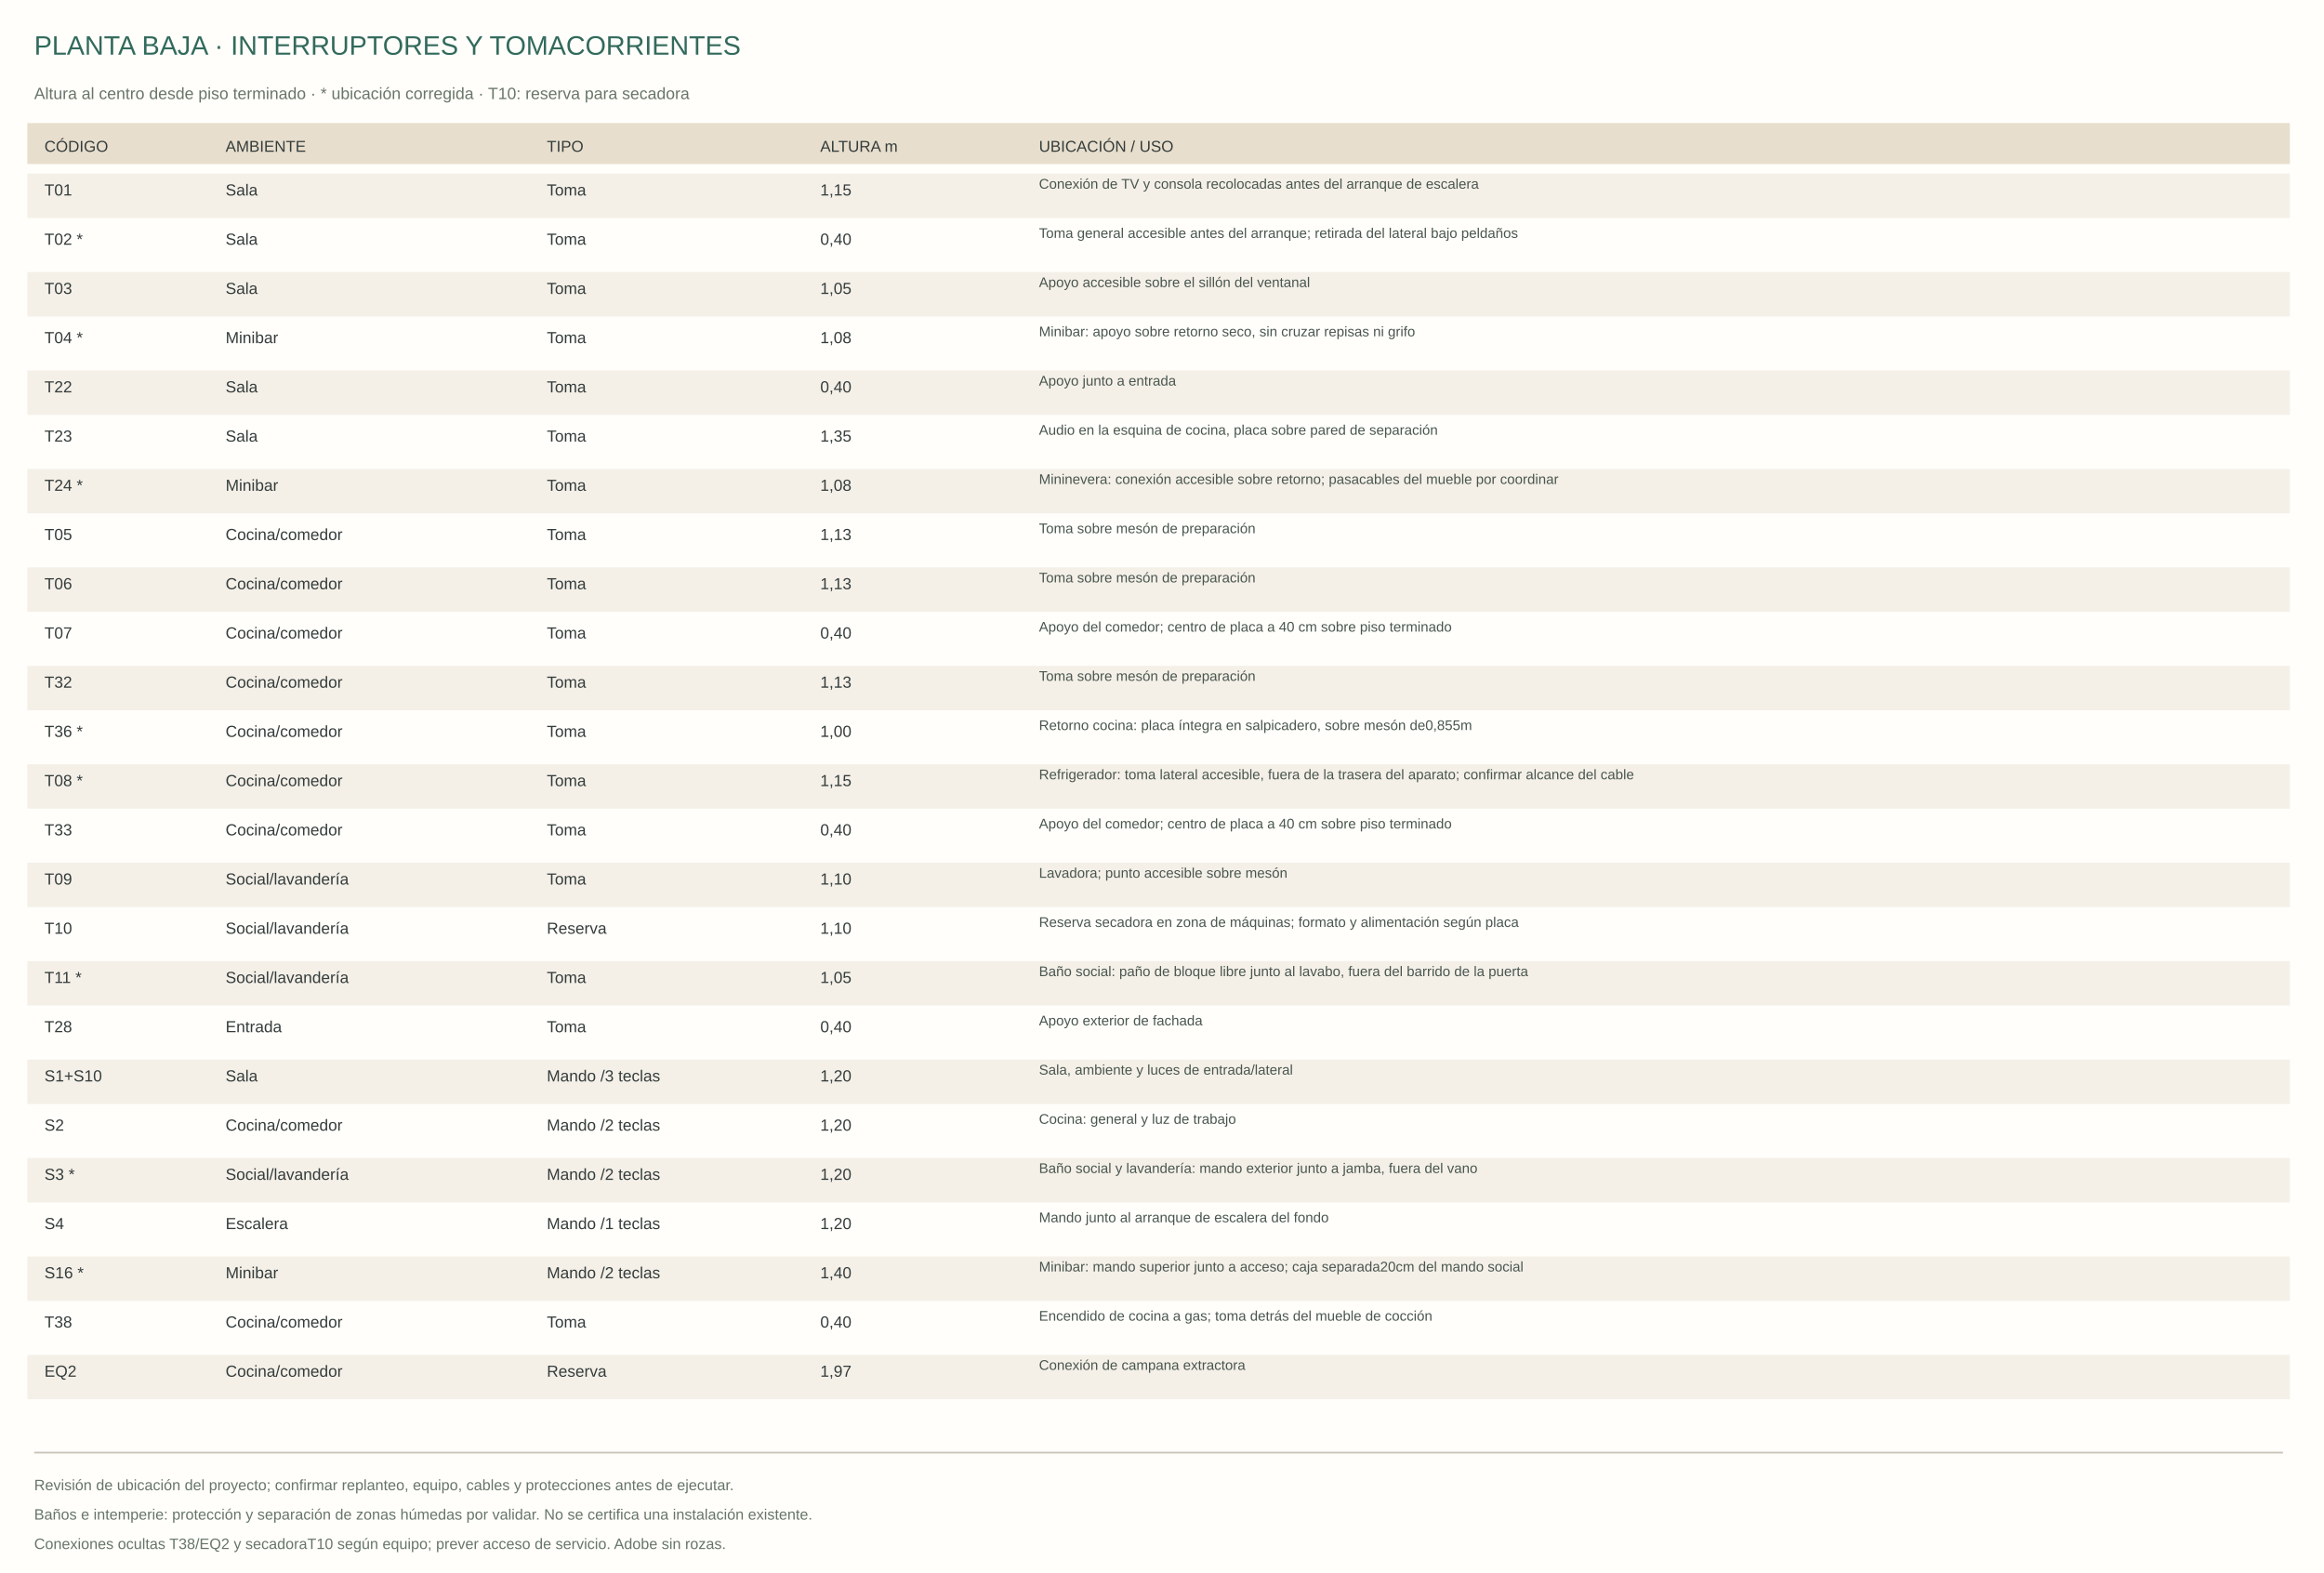
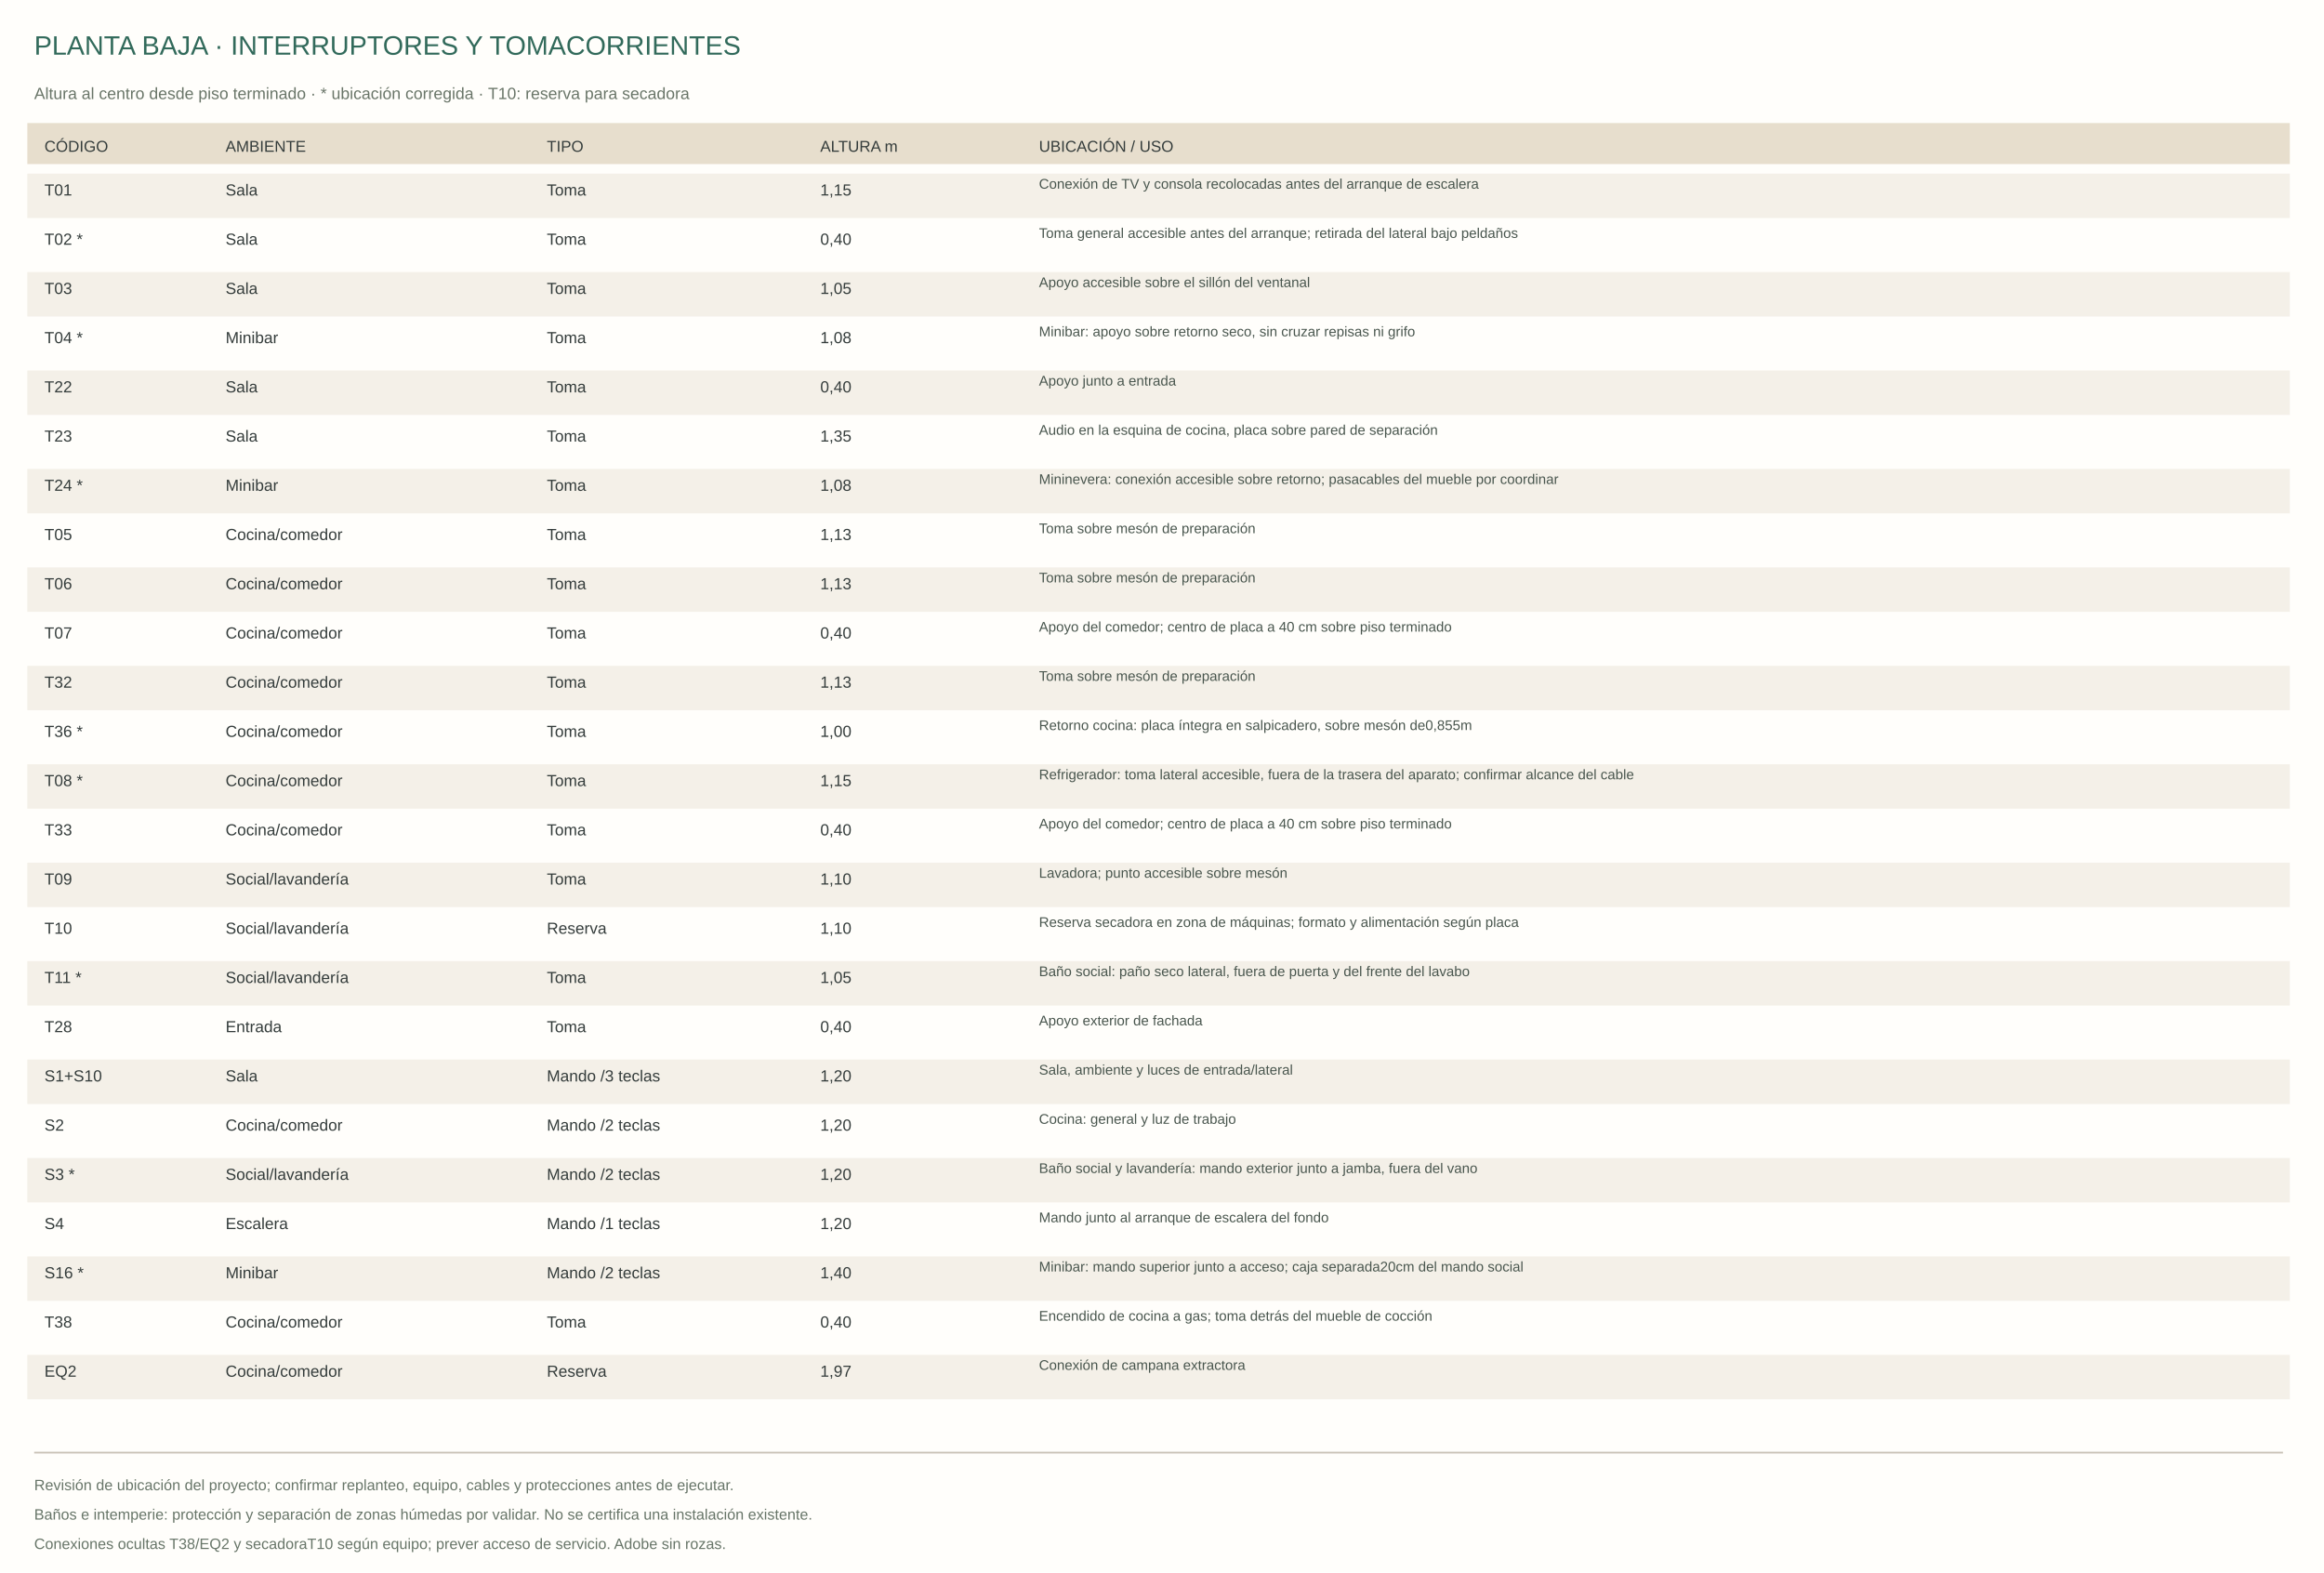
<svg xmlns="http://www.w3.org/2000/svg" viewBox="0 0 2720 1840" role="img" aria-label="Revisión eléctrica · Planta baja">
  <rect width="100%" height="100%" fill="#fffefb" />
  <text x="40.0" y="64.0" font-family="Arial,sans-serif" font-size="31.2" fill="#326a5b" text-anchor="start">PLANTA BAJA · INTERRUPTORES Y TOMACORRIENTES</text>
  <text x="40.0" y="116.0" font-family="Arial,sans-serif" font-size="19.2" fill="#697568" text-anchor="start">Altura al centro desde piso terminado · * ubicación corregida · T10: reserva para secadora</text>
  <polygon points="32.0,192.0 2680.0,192.0 2680.0,144.0 32.0,144.0" fill="#e7decd" stroke="none" stroke-width="0" />
  <text x="52.0" y="177.6" font-family="Arial,sans-serif" font-size="18.4" fill="#343c3b" text-anchor="start">CÓDIGO</text>
  <text x="264.0" y="177.6" font-family="Arial,sans-serif" font-size="18.4" fill="#343c3b" text-anchor="start">AMBIENTE</text>
  <text x="640.0" y="177.6" font-family="Arial,sans-serif" font-size="18.4" fill="#343c3b" text-anchor="start">TIPO</text>
  <text x="960.0" y="177.6" font-family="Arial,sans-serif" font-size="18.4" fill="#343c3b" text-anchor="start">ALTURA m</text>
  <text x="1216.0" y="177.6" font-family="Arial,sans-serif" font-size="18.4" fill="#343c3b" text-anchor="start">UBICACIÓN / USO</text>
  <polygon points="32.0,255.2 2680.0,255.2 2680.0,203.2 32.0,203.2" fill="#f4f0e8" stroke="none" stroke-width="0" />
  <text x="52.0" y="228.8" font-family="Arial,sans-serif" font-size="18.8" fill="#343c3b" text-anchor="start">T01</text>
  <text x="264.0" y="228.8" font-family="Arial,sans-serif" font-size="18.8" fill="#343c3b" text-anchor="start">Sala</text>
  <text x="640.0" y="228.8" font-family="Arial,sans-serif" font-size="18.8" fill="#343c3b" text-anchor="start">Toma</text>
  <text x="960.0" y="228.8" font-family="Arial,sans-serif" font-size="18.8" fill="#343c3b" text-anchor="start">1,15</text>
  <text x="1216.0" y="220.8" font-family="Arial,sans-serif" font-size="16.4" fill="#49564e" text-anchor="start">Conexión de TV y consola recolocadas antes del arranque de escalera</text>
  <text x="52.0" y="286.4" font-family="Arial,sans-serif" font-size="18.8" fill="#343c3b" text-anchor="start">T02 *</text>
  <text x="264.0" y="286.4" font-family="Arial,sans-serif" font-size="18.8" fill="#343c3b" text-anchor="start">Sala</text>
  <text x="640.0" y="286.4" font-family="Arial,sans-serif" font-size="18.8" fill="#343c3b" text-anchor="start">Toma</text>
  <text x="960.0" y="286.4" font-family="Arial,sans-serif" font-size="18.8" fill="#343c3b" text-anchor="start">0,40</text>
  <text x="1216.0" y="278.4" font-family="Arial,sans-serif" font-size="16.4" fill="#49564e" text-anchor="start">Toma general accesible antes del arranque; retirada del lateral bajo peldaños</text>
  <polygon points="32.0,370.4 2680.0,370.4 2680.0,318.4 32.0,318.4" fill="#f4f0e8" stroke="none" stroke-width="0" />
  <text x="52.0" y="344.0" font-family="Arial,sans-serif" font-size="18.8" fill="#343c3b" text-anchor="start">T03</text>
  <text x="264.0" y="344.0" font-family="Arial,sans-serif" font-size="18.8" fill="#343c3b" text-anchor="start">Sala</text>
  <text x="640.0" y="344.0" font-family="Arial,sans-serif" font-size="18.8" fill="#343c3b" text-anchor="start">Toma</text>
  <text x="960.0" y="344.0" font-family="Arial,sans-serif" font-size="18.8" fill="#343c3b" text-anchor="start">1,05</text>
  <text x="1216.0" y="336.0" font-family="Arial,sans-serif" font-size="16.4" fill="#49564e" text-anchor="start">Apoyo accesible sobre el sillón del ventanal</text>
  <text x="52.0" y="401.6" font-family="Arial,sans-serif" font-size="18.8" fill="#343c3b" text-anchor="start">T04 *</text>
  <text x="264.0" y="401.6" font-family="Arial,sans-serif" font-size="18.8" fill="#343c3b" text-anchor="start">Minibar</text>
  <text x="640.0" y="401.6" font-family="Arial,sans-serif" font-size="18.8" fill="#343c3b" text-anchor="start">Toma</text>
  <text x="960.0" y="401.6" font-family="Arial,sans-serif" font-size="18.8" fill="#343c3b" text-anchor="start">1,08</text>
  <text x="1216.0" y="393.6" font-family="Arial,sans-serif" font-size="16.4" fill="#49564e" text-anchor="start">Minibar: apoyo sobre retorno seco, sin cruzar repisas ni grifo</text>
  <polygon points="32.0,485.6 2680.0,485.6 2680.0,433.6 32.0,433.6" fill="#f4f0e8" stroke="none" stroke-width="0" />
  <text x="52.0" y="459.2" font-family="Arial,sans-serif" font-size="18.8" fill="#343c3b" text-anchor="start">T22</text>
  <text x="264.0" y="459.2" font-family="Arial,sans-serif" font-size="18.8" fill="#343c3b" text-anchor="start">Sala</text>
  <text x="640.0" y="459.2" font-family="Arial,sans-serif" font-size="18.8" fill="#343c3b" text-anchor="start">Toma</text>
  <text x="960.0" y="459.2" font-family="Arial,sans-serif" font-size="18.8" fill="#343c3b" text-anchor="start">0,40</text>
  <text x="1216.0" y="451.2" font-family="Arial,sans-serif" font-size="16.4" fill="#49564e" text-anchor="start">Apoyo junto a entrada</text>
  <text x="52.0" y="516.8" font-family="Arial,sans-serif" font-size="18.8" fill="#343c3b" text-anchor="start">T23</text>
  <text x="264.0" y="516.8" font-family="Arial,sans-serif" font-size="18.8" fill="#343c3b" text-anchor="start">Sala</text>
  <text x="640.0" y="516.8" font-family="Arial,sans-serif" font-size="18.8" fill="#343c3b" text-anchor="start">Toma</text>
  <text x="960.0" y="516.8" font-family="Arial,sans-serif" font-size="18.8" fill="#343c3b" text-anchor="start">1,35</text>
  <text x="1216.0" y="508.8" font-family="Arial,sans-serif" font-size="16.4" fill="#49564e" text-anchor="start">Audio en la esquina de cocina, placa sobre pared de separación</text>
  <polygon points="32.0,600.8 2680.0,600.8 2680.0,548.8 32.0,548.8" fill="#f4f0e8" stroke="none" stroke-width="0" />
  <text x="52.0" y="574.4" font-family="Arial,sans-serif" font-size="18.8" fill="#343c3b" text-anchor="start">T24 *</text>
  <text x="264.0" y="574.4" font-family="Arial,sans-serif" font-size="18.8" fill="#343c3b" text-anchor="start">Minibar</text>
  <text x="640.0" y="574.4" font-family="Arial,sans-serif" font-size="18.8" fill="#343c3b" text-anchor="start">Toma</text>
  <text x="960.0" y="574.4" font-family="Arial,sans-serif" font-size="18.8" fill="#343c3b" text-anchor="start">1,08</text>
  <text x="1216.0" y="566.4" font-family="Arial,sans-serif" font-size="16.4" fill="#49564e" text-anchor="start">Mininevera: conexión accesible sobre retorno; pasacables del mueble por coordinar</text>
  <text x="52.0" y="632.0" font-family="Arial,sans-serif" font-size="18.8" fill="#343c3b" text-anchor="start">T05</text>
  <text x="264.0" y="632.0" font-family="Arial,sans-serif" font-size="18.8" fill="#343c3b" text-anchor="start">Cocina/comedor</text>
  <text x="640.0" y="632.0" font-family="Arial,sans-serif" font-size="18.8" fill="#343c3b" text-anchor="start">Toma</text>
  <text x="960.0" y="632.0" font-family="Arial,sans-serif" font-size="18.8" fill="#343c3b" text-anchor="start">1,13</text>
  <text x="1216.0" y="624.0" font-family="Arial,sans-serif" font-size="16.4" fill="#49564e" text-anchor="start">Toma sobre mesón de preparación</text>
  <polygon points="32.0,716.0 2680.0,716.0 2680.0,664.0 32.0,664.0" fill="#f4f0e8" stroke="none" stroke-width="0" />
  <text x="52.0" y="689.6" font-family="Arial,sans-serif" font-size="18.8" fill="#343c3b" text-anchor="start">T06</text>
  <text x="264.0" y="689.6" font-family="Arial,sans-serif" font-size="18.8" fill="#343c3b" text-anchor="start">Cocina/comedor</text>
  <text x="640.0" y="689.6" font-family="Arial,sans-serif" font-size="18.8" fill="#343c3b" text-anchor="start">Toma</text>
  <text x="960.0" y="689.6" font-family="Arial,sans-serif" font-size="18.8" fill="#343c3b" text-anchor="start">1,13</text>
  <text x="1216.0" y="681.6" font-family="Arial,sans-serif" font-size="16.4" fill="#49564e" text-anchor="start">Toma sobre mesón de preparación</text>
  <text x="52.0" y="747.2" font-family="Arial,sans-serif" font-size="18.8" fill="#343c3b" text-anchor="start">T07</text>
  <text x="264.0" y="747.2" font-family="Arial,sans-serif" font-size="18.8" fill="#343c3b" text-anchor="start">Cocina/comedor</text>
  <text x="640.0" y="747.2" font-family="Arial,sans-serif" font-size="18.8" fill="#343c3b" text-anchor="start">Toma</text>
  <text x="960.0" y="747.2" font-family="Arial,sans-serif" font-size="18.8" fill="#343c3b" text-anchor="start">0,40</text>
  <text x="1216.0" y="739.2" font-family="Arial,sans-serif" font-size="16.4" fill="#49564e" text-anchor="start">Apoyo del comedor; centro de placa a 40 cm sobre piso terminado</text>
  <polygon points="32.0,831.2 2680.0,831.2 2680.0,779.2 32.0,779.2" fill="#f4f0e8" stroke="none" stroke-width="0" />
  <text x="52.0" y="804.8" font-family="Arial,sans-serif" font-size="18.8" fill="#343c3b" text-anchor="start">T32</text>
  <text x="264.0" y="804.8" font-family="Arial,sans-serif" font-size="18.8" fill="#343c3b" text-anchor="start">Cocina/comedor</text>
  <text x="640.0" y="804.8" font-family="Arial,sans-serif" font-size="18.8" fill="#343c3b" text-anchor="start">Toma</text>
  <text x="960.0" y="804.8" font-family="Arial,sans-serif" font-size="18.8" fill="#343c3b" text-anchor="start">1,13</text>
  <text x="1216.0" y="796.8" font-family="Arial,sans-serif" font-size="16.4" fill="#49564e" text-anchor="start">Toma sobre mesón de preparación</text>
  <text x="52.0" y="862.4" font-family="Arial,sans-serif" font-size="18.8" fill="#343c3b" text-anchor="start">T36 *</text>
  <text x="264.0" y="862.4" font-family="Arial,sans-serif" font-size="18.8" fill="#343c3b" text-anchor="start">Cocina/comedor</text>
  <text x="640.0" y="862.4" font-family="Arial,sans-serif" font-size="18.8" fill="#343c3b" text-anchor="start">Toma</text>
  <text x="960.0" y="862.4" font-family="Arial,sans-serif" font-size="18.8" fill="#343c3b" text-anchor="start">1,00</text>
  <text x="1216.0" y="854.4" font-family="Arial,sans-serif" font-size="16.4" fill="#49564e" text-anchor="start">Retorno cocina: placa íntegra en salpicadero, sobre mesón de0,855m</text>
  <polygon points="32.0,946.4 2680.0,946.4 2680.0,894.4 32.0,894.4" fill="#f4f0e8" stroke="none" stroke-width="0" />
  <text x="52.0" y="920.0" font-family="Arial,sans-serif" font-size="18.8" fill="#343c3b" text-anchor="start">T08 *</text>
  <text x="264.0" y="920.0" font-family="Arial,sans-serif" font-size="18.8" fill="#343c3b" text-anchor="start">Cocina/comedor</text>
  <text x="640.0" y="920.0" font-family="Arial,sans-serif" font-size="18.8" fill="#343c3b" text-anchor="start">Toma</text>
  <text x="960.0" y="920.0" font-family="Arial,sans-serif" font-size="18.8" fill="#343c3b" text-anchor="start">1,15</text>
  <text x="1216.0" y="912.0" font-family="Arial,sans-serif" font-size="16.4" fill="#49564e" text-anchor="start">Refrigerador: toma lateral accesible, fuera de la trasera del aparato; confirmar alcance del cable</text>
  <text x="52.0" y="977.6" font-family="Arial,sans-serif" font-size="18.8" fill="#343c3b" text-anchor="start">T33</text>
  <text x="264.0" y="977.6" font-family="Arial,sans-serif" font-size="18.8" fill="#343c3b" text-anchor="start">Cocina/comedor</text>
  <text x="640.0" y="977.6" font-family="Arial,sans-serif" font-size="18.8" fill="#343c3b" text-anchor="start">Toma</text>
  <text x="960.0" y="977.6" font-family="Arial,sans-serif" font-size="18.8" fill="#343c3b" text-anchor="start">0,40</text>
  <text x="1216.0" y="969.6" font-family="Arial,sans-serif" font-size="16.4" fill="#49564e" text-anchor="start">Apoyo del comedor; centro de placa a 40 cm sobre piso terminado</text>
  <polygon points="32.0,1061.6 2680.0,1061.6 2680.0,1009.6 32.0,1009.6" fill="#f4f0e8" stroke="none" stroke-width="0" />
  <text x="52.0" y="1035.2" font-family="Arial,sans-serif" font-size="18.8" fill="#343c3b" text-anchor="start">T09</text>
  <text x="264.0" y="1035.2" font-family="Arial,sans-serif" font-size="18.8" fill="#343c3b" text-anchor="start">Social/lavandería</text>
  <text x="640.0" y="1035.2" font-family="Arial,sans-serif" font-size="18.8" fill="#343c3b" text-anchor="start">Toma</text>
  <text x="960.0" y="1035.2" font-family="Arial,sans-serif" font-size="18.8" fill="#343c3b" text-anchor="start">1,10</text>
  <text x="1216.0" y="1027.2" font-family="Arial,sans-serif" font-size="16.4" fill="#49564e" text-anchor="start">Lavadora; punto accesible sobre mesón</text>
  <text x="52.0" y="1092.8" font-family="Arial,sans-serif" font-size="18.8" fill="#343c3b" text-anchor="start">T10</text>
  <text x="264.0" y="1092.8" font-family="Arial,sans-serif" font-size="18.8" fill="#343c3b" text-anchor="start">Social/lavandería</text>
  <text x="640.0" y="1092.8" font-family="Arial,sans-serif" font-size="18.8" fill="#343c3b" text-anchor="start">Reserva</text>
  <text x="960.0" y="1092.8" font-family="Arial,sans-serif" font-size="18.8" fill="#343c3b" text-anchor="start">1,10</text>
  <text x="1216.0" y="1084.8" font-family="Arial,sans-serif" font-size="16.4" fill="#49564e" text-anchor="start">Reserva secadora en zona de máquinas; formato y alimentación según placa</text>
  <polygon points="32.0,1176.8 2680.0,1176.8 2680.0,1124.8 32.0,1124.8" fill="#f4f0e8" stroke="none" stroke-width="0" />
  <text x="52.0" y="1150.4" font-family="Arial,sans-serif" font-size="18.8" fill="#343c3b" text-anchor="start">T11 *</text>
  <text x="264.0" y="1150.4" font-family="Arial,sans-serif" font-size="18.8" fill="#343c3b" text-anchor="start">Social/lavandería</text>
  <text x="640.0" y="1150.4" font-family="Arial,sans-serif" font-size="18.8" fill="#343c3b" text-anchor="start">Toma</text>
  <text x="960.0" y="1150.4" font-family="Arial,sans-serif" font-size="18.8" fill="#343c3b" text-anchor="start">1,05</text>
-   <text x="1216.0" y="1142.4" font-family="Arial,sans-serif" font-size="16.4" fill="#49564e" text-anchor="start">Baño social: paño de bloque libre junto al lavabo, fuera del barrido de la puerta</text>
+   <text x="1216.0" y="1142.4" font-family="Arial,sans-serif" font-size="16.4" fill="#49564e" text-anchor="start">Baño social: paño seco lateral, fuera de puerta y del frente del lavabo</text>
  <text x="52.0" y="1208.0" font-family="Arial,sans-serif" font-size="18.8" fill="#343c3b" text-anchor="start">T28</text>
  <text x="264.0" y="1208.0" font-family="Arial,sans-serif" font-size="18.8" fill="#343c3b" text-anchor="start">Entrada</text>
  <text x="640.0" y="1208.0" font-family="Arial,sans-serif" font-size="18.8" fill="#343c3b" text-anchor="start">Toma</text>
  <text x="960.0" y="1208.0" font-family="Arial,sans-serif" font-size="18.8" fill="#343c3b" text-anchor="start">0,40</text>
  <text x="1216.0" y="1200.0" font-family="Arial,sans-serif" font-size="16.4" fill="#49564e" text-anchor="start">Apoyo exterior de fachada</text>
  <polygon points="32.0,1292.0 2680.0,1292.0 2680.0,1240.0 32.0,1240.0" fill="#f4f0e8" stroke="none" stroke-width="0" />
  <text x="52.0" y="1265.6" font-family="Arial,sans-serif" font-size="18.8" fill="#343c3b" text-anchor="start">S1+S10</text>
  <text x="264.0" y="1265.6" font-family="Arial,sans-serif" font-size="18.8" fill="#343c3b" text-anchor="start">Sala</text>
  <text x="640.0" y="1265.6" font-family="Arial,sans-serif" font-size="18.8" fill="#343c3b" text-anchor="start">Mando /3 teclas</text>
  <text x="960.0" y="1265.6" font-family="Arial,sans-serif" font-size="18.8" fill="#343c3b" text-anchor="start">1,20</text>
  <text x="1216.0" y="1257.6" font-family="Arial,sans-serif" font-size="16.4" fill="#49564e" text-anchor="start">Sala, ambiente y luces de entrada/lateral</text>
  <text x="52.0" y="1323.2" font-family="Arial,sans-serif" font-size="18.8" fill="#343c3b" text-anchor="start">S2</text>
  <text x="264.0" y="1323.2" font-family="Arial,sans-serif" font-size="18.8" fill="#343c3b" text-anchor="start">Cocina/comedor</text>
  <text x="640.0" y="1323.2" font-family="Arial,sans-serif" font-size="18.8" fill="#343c3b" text-anchor="start">Mando /2 teclas</text>
  <text x="960.0" y="1323.2" font-family="Arial,sans-serif" font-size="18.8" fill="#343c3b" text-anchor="start">1,20</text>
  <text x="1216.0" y="1315.2" font-family="Arial,sans-serif" font-size="16.4" fill="#49564e" text-anchor="start">Cocina: general y luz de trabajo</text>
  <polygon points="32.0,1407.2 2680.0,1407.2 2680.0,1355.2 32.0,1355.2" fill="#f4f0e8" stroke="none" stroke-width="0" />
  <text x="52.0" y="1380.8" font-family="Arial,sans-serif" font-size="18.8" fill="#343c3b" text-anchor="start">S3 *</text>
  <text x="264.0" y="1380.8" font-family="Arial,sans-serif" font-size="18.8" fill="#343c3b" text-anchor="start">Social/lavandería</text>
  <text x="640.0" y="1380.8" font-family="Arial,sans-serif" font-size="18.8" fill="#343c3b" text-anchor="start">Mando /2 teclas</text>
  <text x="960.0" y="1380.8" font-family="Arial,sans-serif" font-size="18.8" fill="#343c3b" text-anchor="start">1,20</text>
  <text x="1216.0" y="1372.8" font-family="Arial,sans-serif" font-size="16.4" fill="#49564e" text-anchor="start">Baño social y lavandería: mando exterior junto a jamba, fuera del vano</text>
  <text x="52.0" y="1438.4" font-family="Arial,sans-serif" font-size="18.8" fill="#343c3b" text-anchor="start">S4</text>
  <text x="264.0" y="1438.4" font-family="Arial,sans-serif" font-size="18.8" fill="#343c3b" text-anchor="start">Escalera</text>
  <text x="640.0" y="1438.4" font-family="Arial,sans-serif" font-size="18.8" fill="#343c3b" text-anchor="start">Mando /1 teclas</text>
  <text x="960.0" y="1438.4" font-family="Arial,sans-serif" font-size="18.8" fill="#343c3b" text-anchor="start">1,20</text>
  <text x="1216.0" y="1430.4" font-family="Arial,sans-serif" font-size="16.4" fill="#49564e" text-anchor="start">Mando junto al arranque de escalera del fondo</text>
  <polygon points="32.0,1522.4 2680.0,1522.4 2680.0,1470.4 32.0,1470.4" fill="#f4f0e8" stroke="none" stroke-width="0" />
  <text x="52.0" y="1496.0" font-family="Arial,sans-serif" font-size="18.8" fill="#343c3b" text-anchor="start">S16 *</text>
  <text x="264.0" y="1496.0" font-family="Arial,sans-serif" font-size="18.8" fill="#343c3b" text-anchor="start">Minibar</text>
  <text x="640.0" y="1496.0" font-family="Arial,sans-serif" font-size="18.8" fill="#343c3b" text-anchor="start">Mando /2 teclas</text>
  <text x="960.0" y="1496.0" font-family="Arial,sans-serif" font-size="18.8" fill="#343c3b" text-anchor="start">1,40</text>
  <text x="1216.0" y="1488.0" font-family="Arial,sans-serif" font-size="16.4" fill="#49564e" text-anchor="start">Minibar: mando superior junto a acceso; caja separada20cm del mando social</text>
  <text x="52.0" y="1553.6" font-family="Arial,sans-serif" font-size="18.8" fill="#343c3b" text-anchor="start">T38</text>
  <text x="264.0" y="1553.6" font-family="Arial,sans-serif" font-size="18.8" fill="#343c3b" text-anchor="start">Cocina/comedor</text>
  <text x="640.0" y="1553.6" font-family="Arial,sans-serif" font-size="18.8" fill="#343c3b" text-anchor="start">Toma</text>
  <text x="960.0" y="1553.6" font-family="Arial,sans-serif" font-size="18.8" fill="#343c3b" text-anchor="start">0,40</text>
  <text x="1216.0" y="1545.6" font-family="Arial,sans-serif" font-size="16.4" fill="#49564e" text-anchor="start">Encendido de cocina a gas; toma detrás del mueble de cocción</text>
  <polygon points="32.0,1637.6 2680.0,1637.6 2680.0,1585.6 32.0,1585.6" fill="#f4f0e8" stroke="none" stroke-width="0" />
  <text x="52.0" y="1611.2" font-family="Arial,sans-serif" font-size="18.8" fill="#343c3b" text-anchor="start">EQ2</text>
  <text x="264.0" y="1611.2" font-family="Arial,sans-serif" font-size="18.8" fill="#343c3b" text-anchor="start">Cocina/comedor</text>
  <text x="640.0" y="1611.2" font-family="Arial,sans-serif" font-size="18.8" fill="#343c3b" text-anchor="start">Reserva</text>
  <text x="960.0" y="1611.2" font-family="Arial,sans-serif" font-size="18.8" fill="#343c3b" text-anchor="start">1,97</text>
  <text x="1216.0" y="1603.2" font-family="Arial,sans-serif" font-size="16.4" fill="#49564e" text-anchor="start">Conexión de campana extractora</text>
  <polyline points="40.0,1700.0 2672.0,1700.0" fill="none" stroke="#c9c2b6" stroke-width="2.0" />
  <text x="40.0" y="1744.0" font-family="Arial,sans-serif" font-size="17.6" fill="#677568" text-anchor="start">Revisión de ubicación del proyecto; confirmar replanteo, equipo, cables y protecciones antes de ejecutar.</text>
  <text x="40.0" y="1778.4" font-family="Arial,sans-serif" font-size="17.6" fill="#677568" text-anchor="start">Baños e intemperie: protección y separación de zonas húmedas por validar. No se certifica una instalación existente.</text>
  <text x="40.0" y="1812.8" font-family="Arial,sans-serif" font-size="17.6" fill="#677568" text-anchor="start">Conexiones ocultas T38/EQ2 y secadoraT10 según equipo; prever acceso de servicio. Adobe sin rozas.</text>
</svg>
